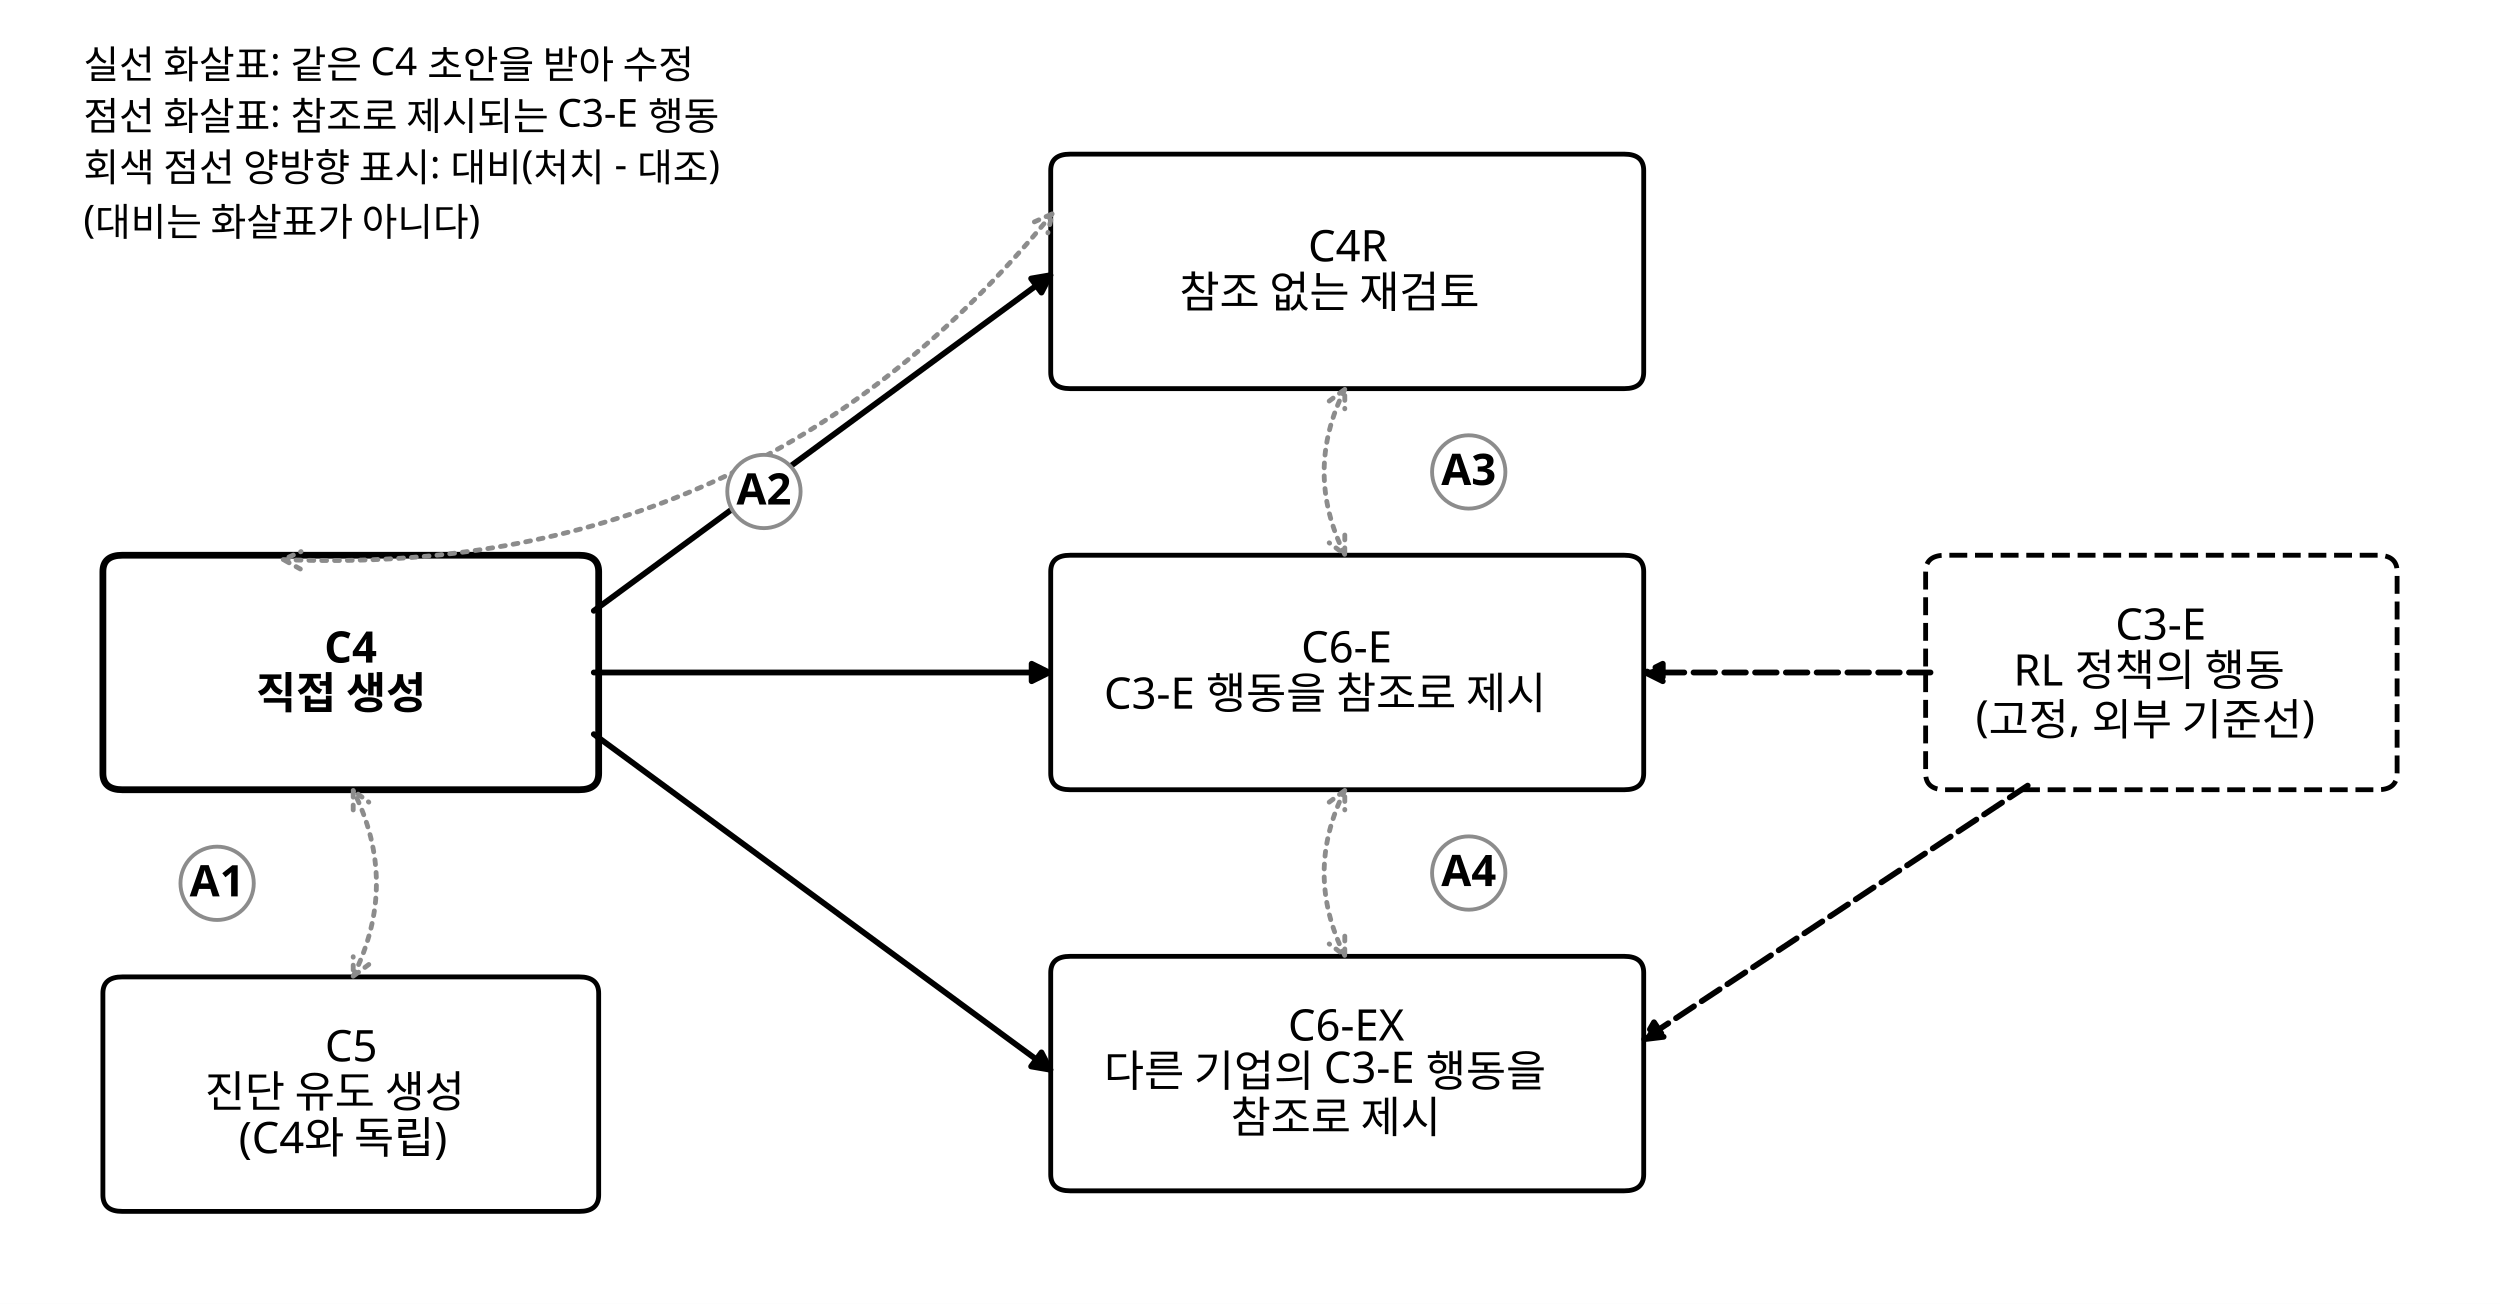
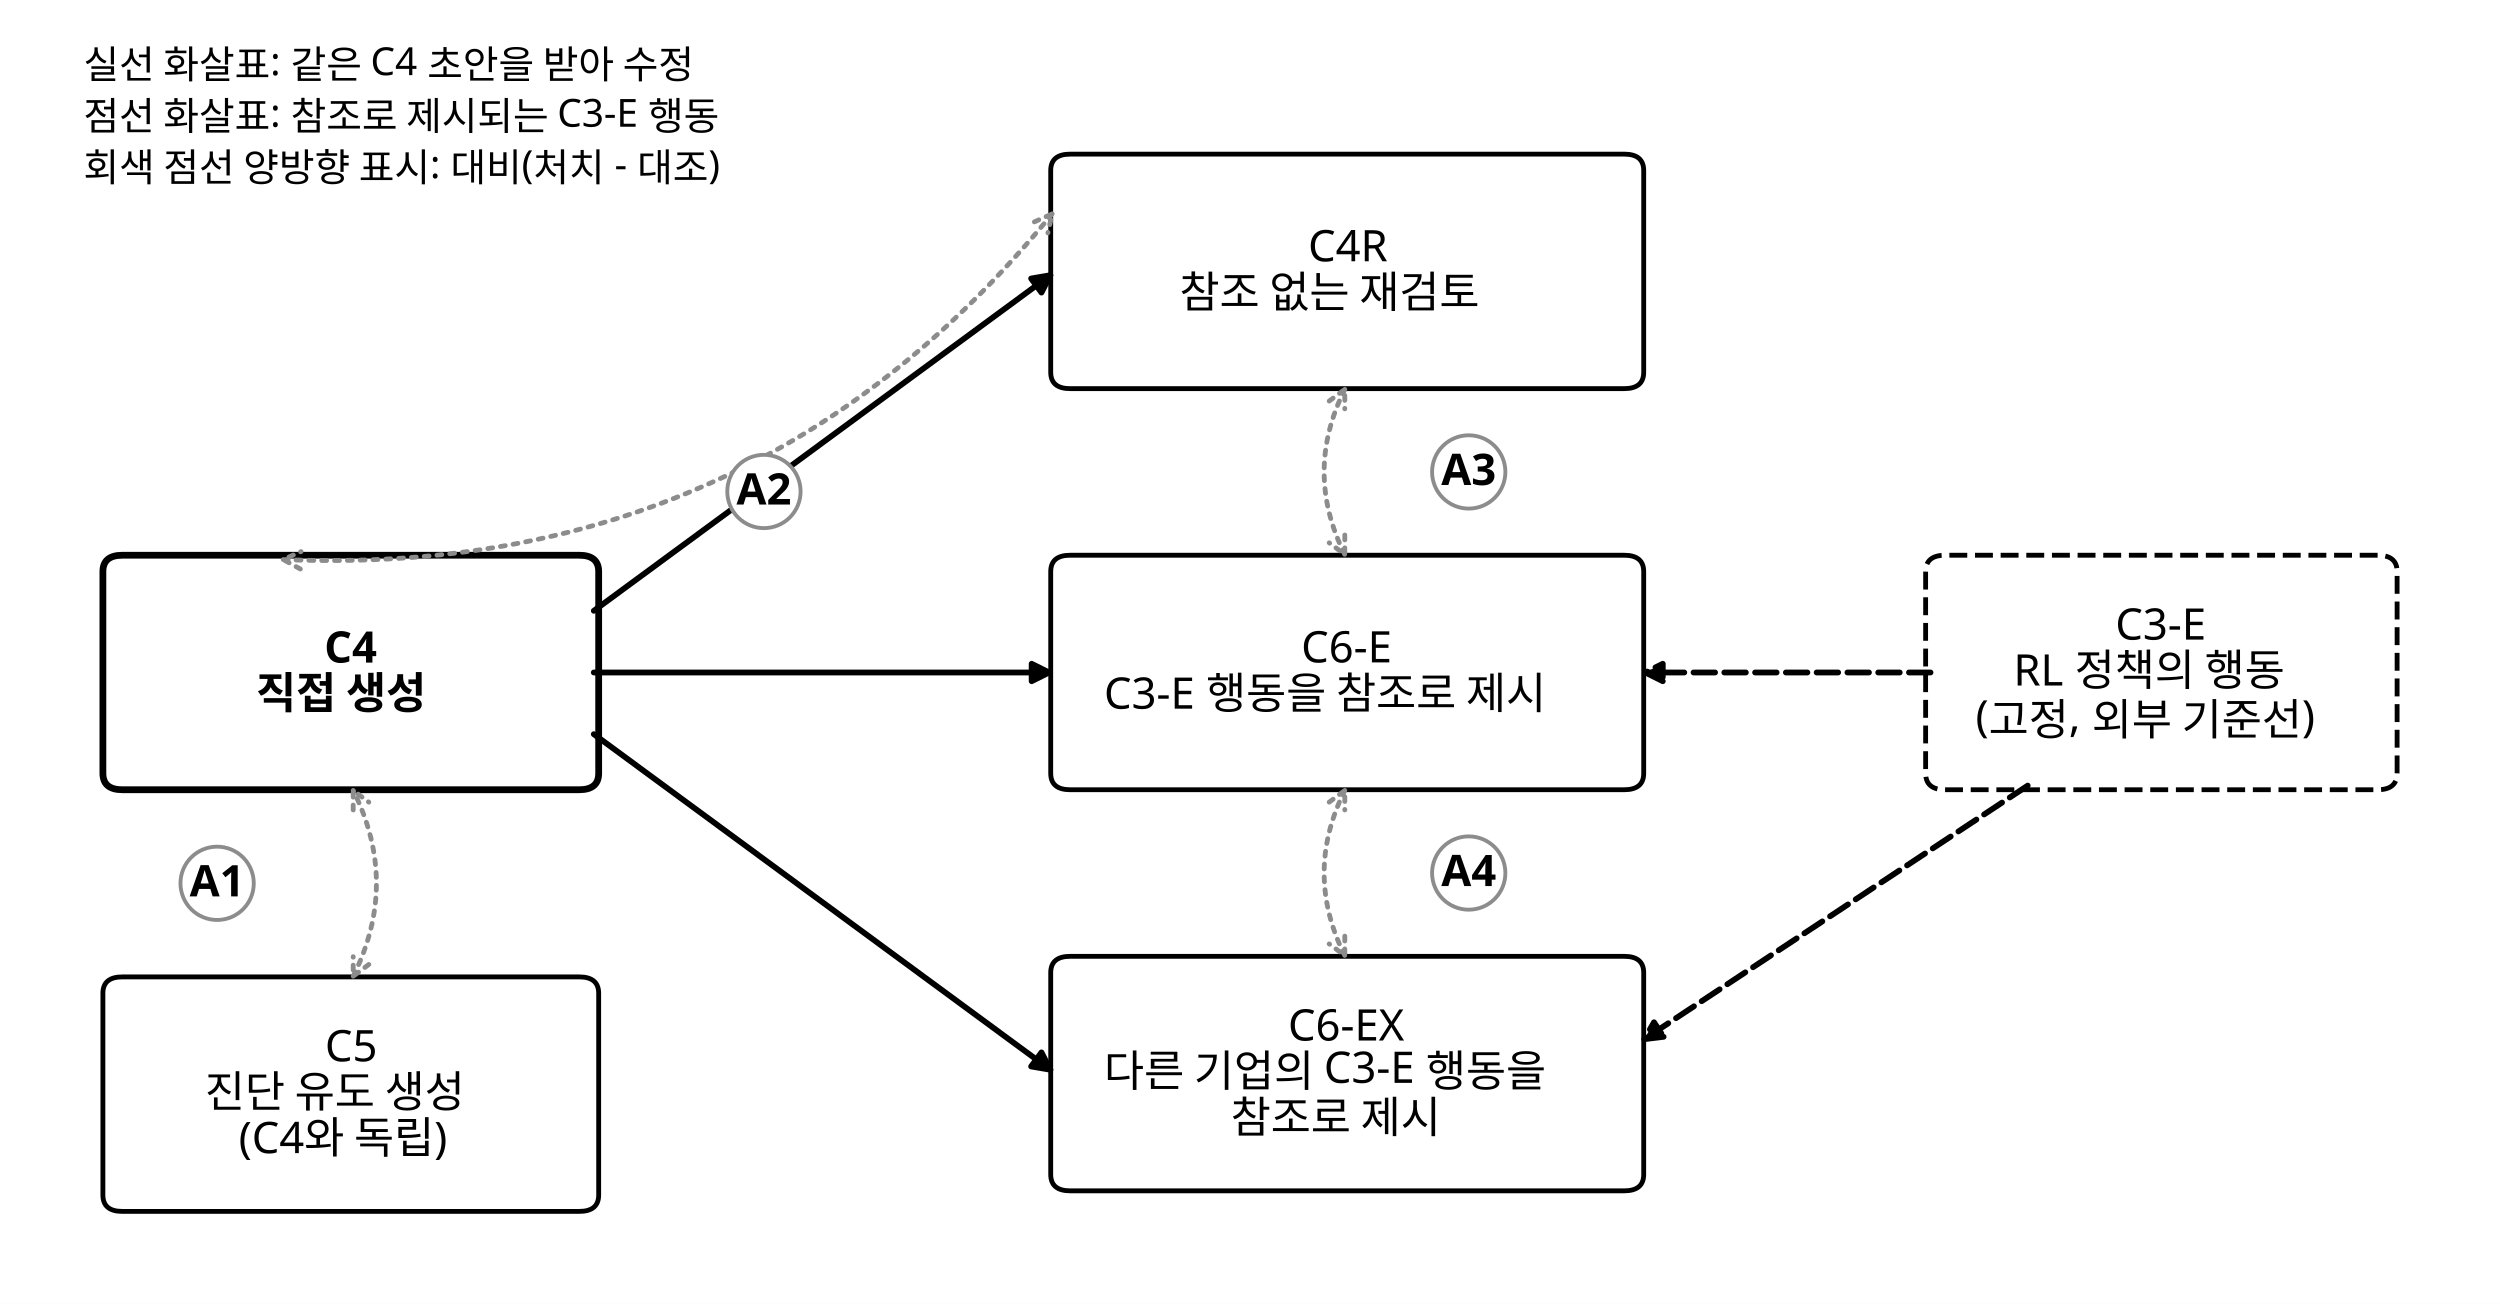
<svg xmlns="http://www.w3.org/2000/svg" width="516.6pt" height="269.424pt" viewBox="0 0 516.6 269.424" version="1.1">
  <defs>
    <style type="text/css">*{stroke-linejoin: round; stroke-linecap: butt}</style>
  </defs>
  <g id="figure_1">
    <g id="patch_1">
      <path d="M 0 269.424  L 516.6 269.424  L 516.6 0  L 0 0  z " style="fill: #ffffff" />
    </g>
    <g id="axes_1">
      <g id="patch_2">
-         <path d="M 25.279 163.19  L 119.693 163.19  Q 123.71 163.19 123.71 159.789  L 123.71 118.135  Q 123.71 114.735 119.693 114.735  L 25.279 114.735  Q 21.262 114.735 21.262 118.135  L 21.262 159.789  Q 21.262 163.19 25.279 163.19  z " clip-path="url(#pcbefdd391b)" style="fill: #ffffff; stroke: #000000; stroke-width: 1.4; stroke-linejoin: miter" />
+         <path d="M 25.279 163.19  L 119.693 163.19  Q 123.71 163.19 123.71 159.789  L 123.71 118.135  Q 123.71 114.735 119.693 114.735  L 25.279 114.735  Q 21.262 114.735 21.262 118.135  L 21.262 159.789  Q 21.262 163.19 25.279 163.19  z " clip-path="url(#p5df8e0312e)" style="fill: #ffffff; stroke: #000000; stroke-width: 1.4; stroke-linejoin: miter" />
      </g>
      <g id="patch_3">
-         <path d="M 25.279 250.323  L 119.693 250.323  Q 123.71 250.323 123.71 246.923  L 123.71 205.269  Q 123.71 201.868 119.693 201.868  L 25.279 201.868  Q 21.262 201.868 21.262 205.269  L 21.262 246.923  Q 21.262 250.323 25.279 250.323  z " clip-path="url(#pcbefdd391b)" style="fill: #ffffff; stroke: #000000; stroke-linejoin: miter" />
+         <path d="M 25.279 250.323  L 119.693 250.323  Q 123.71 250.323 123.71 246.923  L 123.71 205.269  Q 123.71 201.868 119.693 201.868  L 25.279 201.868  Q 21.262 201.868 21.262 205.269  L 21.262 246.923  Q 21.262 250.323 25.279 250.323  z " clip-path="url(#p5df8e0312e)" style="fill: #ffffff; stroke: #000000; stroke-linejoin: miter" />
      </g>
      <g id="patch_4">
-         <path d="M 221.137 80.307  L 335.639 80.307  Q 339.656 80.307 339.656 76.907  L 339.656 35.253  Q 339.656 31.852 335.639 31.852  L 221.137 31.852  Q 217.12 31.852 217.12 35.253  L 217.12 76.907  Q 217.12 80.307 221.137 80.307  z " clip-path="url(#pcbefdd391b)" style="fill: #ffffff; stroke: #000000; stroke-linejoin: miter" />
+         <path d="M 221.137 80.307  L 335.639 80.307  Q 339.656 80.307 339.656 76.907  L 339.656 35.253  Q 339.656 31.852 335.639 31.852  L 221.137 31.852  Q 217.12 31.852 217.12 35.253  L 217.12 76.907  Q 217.12 80.307 221.137 80.307  z " clip-path="url(#p5df8e0312e)" style="fill: #ffffff; stroke: #000000; stroke-linejoin: miter" />
      </g>
      <g id="patch_5">
-         <path d="M 221.137 163.19  L 335.639 163.19  Q 339.656 163.19 339.656 159.789  L 339.656 118.135  Q 339.656 114.735 335.639 114.735  L 221.137 114.735  Q 217.12 114.735 217.12 118.135  L 217.12 159.789  Q 217.12 163.19 221.137 163.19  z " clip-path="url(#pcbefdd391b)" style="fill: #ffffff; stroke: #000000; stroke-linejoin: miter" />
+         <path d="M 221.137 163.19  L 335.639 163.19  Q 339.656 163.19 339.656 159.789  L 339.656 118.135  Q 339.656 114.735 335.639 114.735  L 221.137 114.735  Q 217.12 114.735 217.12 118.135  L 217.12 159.789  Q 217.12 163.19 221.137 163.19  z " clip-path="url(#p5df8e0312e)" style="fill: #ffffff; stroke: #000000; stroke-linejoin: miter" />
      </g>
      <g id="patch_6">
-         <path d="M 221.137 246.072  L 335.639 246.072  Q 339.656 246.072 339.656 242.672  L 339.656 201.018  Q 339.656 197.618 335.639 197.618  L 221.137 197.618  Q 217.12 197.618 217.12 201.018  L 217.12 242.672  Q 217.12 246.072 221.137 246.072  z " clip-path="url(#pcbefdd391b)" style="fill: #ffffff; stroke: #000000; stroke-linejoin: miter" />
+         <path d="M 221.137 246.072  L 335.639 246.072  Q 339.656 246.072 339.656 242.672  L 339.656 201.018  Q 339.656 197.618 335.639 197.618  L 221.137 197.618  Q 217.12 197.618 217.12 201.018  L 217.12 242.672  Q 217.12 246.072 221.137 246.072  z " clip-path="url(#p5df8e0312e)" style="fill: #ffffff; stroke: #000000; stroke-linejoin: miter" />
      </g>
      <g id="patch_7">
-         <path d="M 401.929 163.19  L 491.321 163.19  Q 495.338 163.19 495.338 159.789  L 495.338 118.135  Q 495.338 114.735 491.321 114.735  L 401.929 114.735  Q 397.912 114.735 397.912 118.135  L 397.912 159.789  Q 397.912 163.19 401.929 163.19  z " clip-path="url(#pcbefdd391b)" style="fill: #ffffff; stroke-dasharray: 3.7,1.6; stroke-dashoffset: 0; stroke: #000000; stroke-linejoin: miter" />
+         <path d="M 401.929 163.19  L 491.321 163.19  Q 495.338 163.19 495.338 159.789  L 495.338 118.135  Q 495.338 114.735 491.321 114.735  L 401.929 114.735  Q 397.912 114.735 397.912 118.135  L 397.912 159.789  Q 397.912 163.19 401.929 163.19  z " clip-path="url(#p5df8e0312e)" style="fill: #ffffff; stroke-dasharray: 3.7,1.6; stroke-dashoffset: 0; stroke: #000000; stroke-linejoin: miter" />
      </g>
      <g id="text_1">
        <text style="font-weight: 700; font-size: 9px; font-family: 'Malgun Gothic'" transform="translate(67.00373 136.9165)">C4</text>
        <text style="font-weight: 700; font-size: 9px; font-family: 'Malgun Gothic'" transform="translate(52.90397 146.4048)">직접 생성</text>
      </g>
      <g id="text_2">
        <text style="font-size: 9px; font-family: 'Malgun Gothic'" transform="translate(67.15069 219.3055)">C5</text>
        <text style="font-size: 9px; font-family: 'Malgun Gothic'" transform="translate(42.32194 228.7938)">진단 유도 생성</text>
        <text style="font-size: 9px; font-family: 'Malgun Gothic'" transform="translate(49.32647 238.2822)">(C4와 독립)</text>
      </g>
      <g id="text_3">
        <text style="font-size: 9px; font-family: 'Malgun Gothic'" transform="translate(270.3084 53.99431)">C4R</text>
        <text style="font-size: 9px; font-family: 'Malgun Gothic'" transform="translate(243.7239 63.56138)">참조 없는 재검토</text>
      </g>
      <g id="text_4">
        <text style="font-size: 9px; font-family: 'Malgun Gothic'" transform="translate(268.8803 136.8771)">C6-E</text>
        <text style="font-size: 9px; font-family: 'Malgun Gothic'" transform="translate(228.1343 146.4442)">C3-E 행동을 참조로 제시</text>
      </g>
      <g id="text_5">
        <text style="font-size: 9px; font-family: 'Malgun Gothic'" transform="translate(266.1557 215.0157)">C6-EX</text>
        <text style="font-size: 9px; font-family: 'Malgun Gothic'" transform="translate(228.1343 224.5041)">다른 기업의 C3-E 행동을</text>
        <text style="font-size: 9px; font-family: 'Malgun Gothic'" transform="translate(254.306 234.0711)">참조로 제시</text>
      </g>
      <g id="text_6">
        <text style="font-size: 9px; font-family: 'Malgun Gothic'" transform="translate(437.1173 132.1723)">C3-E</text>
        <text style="font-size: 9px; font-family: 'Malgun Gothic'" transform="translate(416.0566 141.6606)">RL 정책의 행동</text>
        <text style="font-size: 9px; font-family: 'Malgun Gothic'" transform="translate(408.2344 151.149)">(고정, 외부 기준선)</text>
      </g>
      <g id="patch_8">
        <path d="M 122.706 126.211  Q 170.415 91.145 217.043 56.874  " style="fill: none; stroke: #000000; stroke-width: 1.2; stroke-linecap: round" />
        <path d="M 213.076 57.556  L 217.043 56.874  L 215.208 60.457  z " style="stroke: #000000; stroke-width: 1.2; stroke-linecap: round" />
      </g>
      <g id="patch_9">
        <path d="M 122.706 138.962  Q 170.415 138.962 216.782 138.962  " style="fill: none; stroke: #000000; stroke-width: 1.2; stroke-linecap: round" />
        <path d="M 213.182 137.162  L 216.782 138.962  L 213.182 140.762  z " style="stroke: #000000; stroke-width: 1.2; stroke-linecap: round" />
      </g>
      <g id="patch_10">
        <path d="M 122.706 151.714  Q 170.415 186.779 217.043 221.051  " style="fill: none; stroke: #000000; stroke-width: 1.2; stroke-linecap: round" />
        <path d="M 215.208 217.468  L 217.043 221.051  L 213.076 220.369  z " style="stroke: #000000; stroke-width: 1.2; stroke-linecap: round" />
      </g>
      <g id="patch_11">
        <path d="M 398.916 138.962  Q 368.784 138.962 339.994 138.962  " style="fill: none; stroke-dasharray: 4.44,1.92; stroke-dashoffset: 0; stroke: #000000; stroke-width: 1.2; stroke-linecap: round" />
        <path d="M 343.594 140.762  L 339.994 138.962  L 343.594 137.162  z " style="stroke-dasharray: 4.44,1.92; stroke-dashoffset: 0; stroke: #000000; stroke-width: 1.2; stroke-linecap: round" />
      </g>
      <g id="patch_12">
        <path d="M 419.004 162.34  Q 378.828 188.905 339.771 214.73  " style="fill: none; stroke-dasharray: 4.44,1.92; stroke-dashoffset: 0; stroke: #000000; stroke-width: 1.2; stroke-linecap: round" />
        <path d="M 343.767 214.246  L 339.771 214.73  L 341.781 211.243  z " style="stroke-dasharray: 4.44,1.92; stroke-dashoffset: 0; stroke: #000000; stroke-width: 1.2; stroke-linecap: round" />
      </g>
      <g id="patch_13">
        <path d="M 72.986 201.718  Q 82.581 182.529 72.986 163.34  " style="fill: none; stroke-dasharray: 1,1.65; stroke-dashoffset: 0; stroke: #8c8c8c; stroke-linecap: round" />
        <path d="M 76.206 199.303  L 72.986 201.718  L 72.986 197.693  " style="fill: none; stroke-dasharray: 1,1.65; stroke-dashoffset: 0; stroke: #8c8c8c; stroke-linecap: round" />
        <path d="M 72.986 167.365  L 72.986 163.34  L 76.206 165.755  " style="fill: none; stroke-dasharray: 1,1.65; stroke-dashoffset: 0; stroke: #8c8c8c; stroke-linecap: round" />
      </g>
      <g id="text_7">
        <g id="patch_14">
          <path d="M 44.865 190.103  C 46.874 190.103 48.8 189.305 50.221 187.885  C 51.641 186.464 52.439 184.538 52.439 182.529  C 52.439 180.52 51.641 178.594 50.221 177.173  C 48.8 175.753 46.874 174.955 44.865 174.955  C 42.856 174.955 40.93 175.753 39.509 177.173  C 38.089 178.594 37.291 180.52 37.291 182.529  C 37.291 184.538 38.089 186.464 39.509 187.885  C 40.93 189.305 42.856 190.103 44.865 190.103  z " style="fill: #ffffff; stroke: #8c8c8c; stroke-width: 0.8; stroke-linejoin: miter" />
        </g>
        <text style="font-weight: 700; font-size: 9px; font-family: 'Malgun Gothic'; text-anchor: middle" x="44.865" y="185.227" transform="rotate(-0 44.865 185.2272)">A1</text>
      </g>
      <g id="patch_15">
        <path d="M 58.537 115.631  Q 155.836 119.633 217.417 44.195  " style="fill: none; stroke-dasharray: 1,1.65; stroke-dashoffset: 0; stroke: #8c8c8c; stroke-linecap: round" />
        <path d="M 62.06 117.578  L 58.537 115.631  L 62.208 113.981  " style="fill: none; stroke-dasharray: 1,1.65; stroke-dashoffset: 0; stroke: #8c8c8c; stroke-linecap: round" />
        <path d="M 213.746 45.845  L 217.417 44.195  L 216.535 48.122  " style="fill: none; stroke-dasharray: 1,1.65; stroke-dashoffset: 0; stroke: #8c8c8c; stroke-linecap: round" />
      </g>
      <g id="text_8">
        <g id="patch_16">
          <path d="M 157.86 109.133  C 159.869 109.133 161.795 108.335 163.216 106.915  C 164.636 105.494 165.434 103.568 165.434 101.559  C 165.434 99.55 164.636 97.624 163.216 96.203  C 161.795 94.783 159.869 93.985 157.86 93.985  C 155.851 93.985 153.925 94.783 152.504 96.203  C 151.084 97.624 150.286 99.55 150.286 101.559  C 150.286 103.568 151.084 105.494 152.504 106.915  C 153.925 108.335 155.851 109.133 157.86 109.133  z " style="fill: #ffffff; stroke: #8c8c8c; stroke-width: 0.8; stroke-linejoin: miter" />
        </g>
        <text style="font-weight: 700; font-size: 9px; font-family: 'Malgun Gothic'; text-anchor: middle" x="157.86" y="104.257" transform="rotate(-0 157.86 104.2571)">A2</text>
      </g>
      <g id="patch_17">
        <path d="M 277.888 80.457  Q 269.356 97.521 277.888 114.585  " style="fill: none; stroke-dasharray: 1,1.65; stroke-dashoffset: 0; stroke: #8c8c8c; stroke-linecap: round" />
        <path d="M 274.668 82.872  L 277.888 80.457  L 277.888 84.482  " style="fill: none; stroke-dasharray: 1,1.65; stroke-dashoffset: 0; stroke: #8c8c8c; stroke-linecap: round" />
        <path d="M 277.888 110.56  L 277.888 114.585  L 274.668 112.17  " style="fill: none; stroke-dasharray: 1,1.65; stroke-dashoffset: 0; stroke: #8c8c8c; stroke-linecap: round" />
      </g>
      <g id="text_9">
        <g id="patch_18">
          <path d="M 303.498 105.095  C 305.507 105.095 307.433 104.297 308.854 102.877  C 310.274 101.456 311.072 99.53 311.072 97.521  C 311.072 95.512 310.274 93.586 308.854 92.165  C 307.433 90.745 305.507 89.947 303.498 89.947  C 301.489 89.947 299.563 90.745 298.142 92.165  C 296.722 93.586 295.924 95.512 295.924 97.521  C 295.924 99.53 296.722 101.456 298.142 102.877  C 299.563 104.297 301.489 105.095 303.498 105.095  z " style="fill: #ffffff; stroke: #8c8c8c; stroke-width: 0.8; stroke-linejoin: miter" />
        </g>
        <text style="font-weight: 700; font-size: 9px; font-family: 'Malgun Gothic'; text-anchor: middle" x="303.498" y="100.219" transform="rotate(-0 303.498 100.2192)">A3</text>
      </g>
      <g id="patch_19">
        <path d="M 277.888 163.34  Q 269.356 180.404 277.888 197.468  " style="fill: none; stroke-dasharray: 1,1.65; stroke-dashoffset: 0; stroke: #8c8c8c; stroke-linecap: round" />
        <path d="M 274.668 165.755  L 277.888 163.34  L 277.888 167.365  " style="fill: none; stroke-dasharray: 1,1.65; stroke-dashoffset: 0; stroke: #8c8c8c; stroke-linecap: round" />
        <path d="M 277.888 193.443  L 277.888 197.468  L 274.668 195.053  " style="fill: none; stroke-dasharray: 1,1.65; stroke-dashoffset: 0; stroke: #8c8c8c; stroke-linecap: round" />
      </g>
      <g id="text_10">
        <g id="patch_20">
          <path d="M 303.498 187.978  C 305.507 187.978 307.433 187.18 308.854 185.759  C 310.274 184.339 311.072 182.412 311.072 180.404  C 311.072 178.395 310.274 176.468 308.854 175.048  C 307.433 173.628 305.507 172.83 303.498 172.83  C 301.489 172.83 299.563 173.628 298.142 175.048  C 296.722 176.468 295.924 178.395 295.924 180.404  C 295.924 182.412 296.722 184.339 298.142 185.759  C 299.563 187.18 301.489 187.978 303.498 187.978  z " style="fill: #ffffff; stroke: #8c8c8c; stroke-width: 0.8; stroke-linejoin: miter" />
        </g>
        <text style="font-weight: 700; font-size: 9px; font-family: 'Malgun Gothic'; text-anchor: middle" x="303.498" y="183.102" transform="rotate(-0 303.498 183.102)">A4</text>
      </g>
      <g id="text_11">
        <text style="font-size: 8px; font-family: 'Malgun Gothic'; text-anchor: start" x="17.244" y="16.191" transform="rotate(-0 17.244 16.19107)">실선 화살표: 같은 C4 초안을 받아 수정</text>
      </g>
      <g id="text_12">
        <text style="font-size: 8px; font-family: 'Malgun Gothic'; text-anchor: start" x="17.244" y="26.852" transform="rotate(-0 17.244 26.85207)">점선 화살표: 참조로 제시되는 C3-E 행동</text>
      </g>
      <g id="text_13">
        <text style="font-size: 8px; font-family: 'Malgun Gothic'; text-anchor: start" x="17.244" y="37.462" transform="rotate(-0 17.244 37.46244)">회색 점선 양방향 표시: 대비(처치 - 대조)</text>
      </g>
-       <g id="text_14">
-         <text style="font-size: 8px; font-family: 'Malgun Gothic'; text-anchor: start" x="17.244" y="48.069" transform="rotate(-0 17.244 48.06907)">(대비는 화살표가 아니다)</text>
-       </g>
    </g>
  </g>
  <defs>
-     <clipPath id="pcbefdd391b">
+     <clipPath id="p5df8e0312e">
      <rect x="7.2" y="7.2" width="502.2" height="255.024" />
    </clipPath>
  </defs>
</svg>
